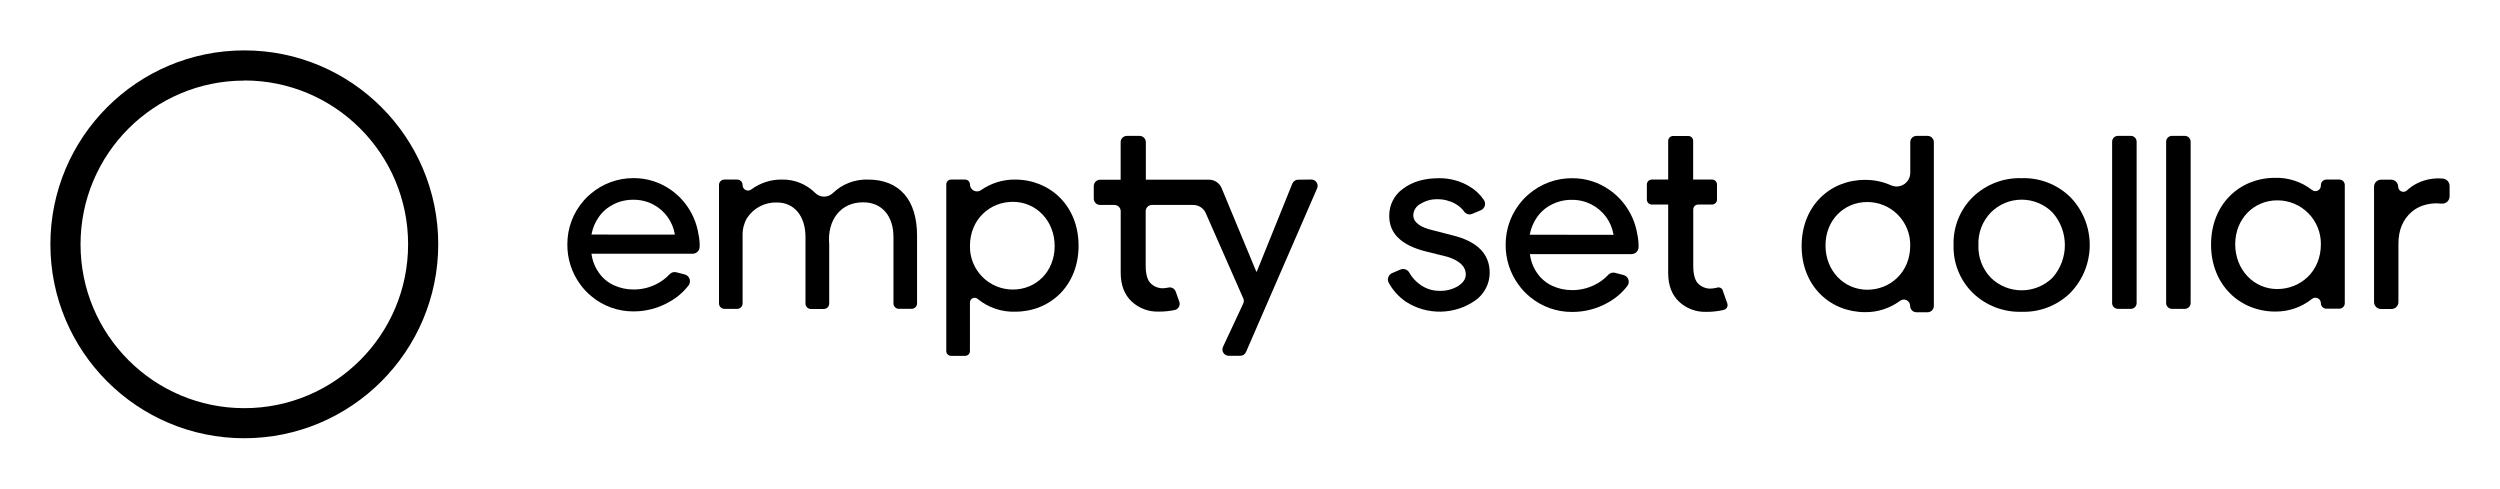
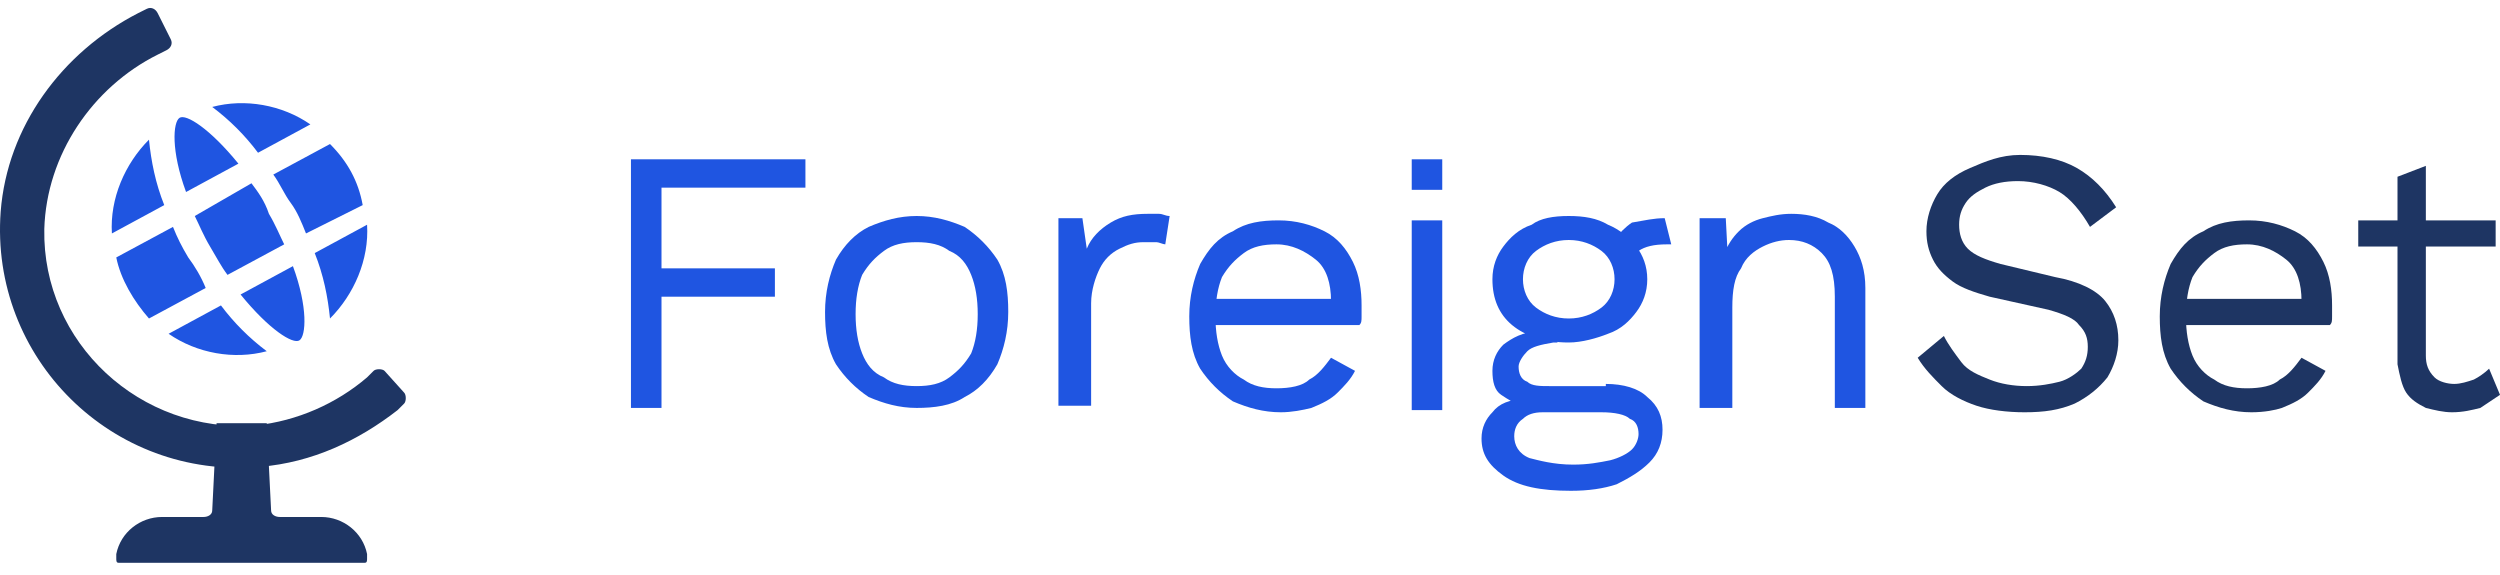
- <svg xmlns="http://www.w3.org/2000/svg" id="Layer_1" data-name="Layer 1" viewBox="0 0 793.74 155.14" version="1.1" width="793.74" height="155.14">
-   <defs id="defs132" />
-   <path d="m 77.57,139.14 a 61.57,61.57 0 1 1 61.57,-61.57 61.64,61.64 0 0 1 -61.57,61.57 z m 0,-113.55 a 52,52 0 1 0 52,52 52,52 0 0 0 -52,-52.04 z" id="path99" />
-   <path d="m 620.25,77.78 a 20.5,20.5 0 0 1 6.09,-15.21 21.36,21.36 0 0 1 15.53,-6 21.07,21.07 0 0 1 15.44,6 21.83,21.83 0 0 1 0,30.42 21.06,21.06 0 0 1 -15.44,6 21.35,21.35 0 0 1 -15.53,-6 20.5,20.5 0 0 1 -6.09,-15.21 z m 7.89,0 a 14.17,14.17 0 0 0 3.95,10.41 14,14 0 0 0 19.56,0 15.62,15.62 0 0 0 0,-20.74 13.81,13.81 0 0 0 -19.56,0 14.06,14.06 0 0 0 -3.95,10.33 z" id="path101" />
-   <path d="m 306.44,57.01 h -4.49 a 1.52,1.52 0 0 0 -1.51,1.51 v 52.95 a 1.52,1.52 0 0 0 1.51,1.51 h 4.49 a 1.52,1.52 0 0 0 1.51,-1.51 V 96.04 a 1.49,1.49 0 0 1 2.52,-1.08 17.91,17.91 0 0 0 11.88,4 c 11,0 20.09,-8.19 20.09,-20.95 0,-12.76 -9.14,-21 -20.18,-21 a 18.48,18.48 0 0 0 -10.76,3.34 2.24,2.24 0 0 1 -3.55,-1.83 v 0 a 1.52,1.52 0 0 0 -1.51,-1.51 z m 15.13,34.92 A 13.61,13.61 0 0 1 307.95,78.14 c 0,-8.63 6.46,-14.06 13.62,-14.06 7.42,0 13.28,6 13.28,14.06 0,8.06 -5.86,13.79 -13.28,13.79 z" id="path103" />
-   <rect x="670.59" y="43.14" width="7.78" height="54.92" rx="1.84" id="rect105" />
-   <rect x="687.74" y="43.14" width="7.78" height="54.92" rx="1.84" id="rect107" />
-   <path d="m 608.5,99.14 h 3.49 a 2,2 0 0 0 2,-2 v -52 a 2,2 0 0 0 -2,-2 h -3.49 a 2,2 0 0 0 -2,2 v 9.7 a 4.34,4.34 0 0 1 -6.09,4 19.81,19.81 0 0 0 -8.31,-1.73 c -11,0 -20.09,8.19 -20.09,21 0,12.81 9.14,21 20.18,21 a 18.36,18.36 0 0 0 11,-3.55 2,2 0 0 1 3.27,1.55 v 0 a 2,2 0 0 0 2.04,2.03 z m -15.63,-35 a 13.61,13.61 0 0 1 13.62,13.79 c 0,8.63 -6.46,14.06 -13.62,14.06 -7.42,0 -13.28,-6 -13.28,-14.06 0,-8.06 5.86,-13.79 13.28,-13.79 z" id="path109" />
-   <path d="m 472.97,86.6 a 10.8,10.8 0 0 1 -4.55,8.78 19.77,19.77 0 0 1 -22,0.45 17.42,17.42 0 0 1 -5.54,-6.12 2.2,2.2 0 0 1 1.11,-3 l 2.66,-1.13 a 2.23,2.23 0 0 1 2.81,1 11.71,11.71 0 0 0 3.39,3.76 10.32,10.32 0 0 0 6.13,2 10.79,10.79 0 0 0 6,-1.54 q 2.4,-1.55 2.4,-3.66 c 0,-2.55 -2,-4.41 -5.85,-5.61 l -6.83,-1.7 Q 441.08,76.91 441.08,68.61 a 10.35,10.35 0 0 1 4.43,-8.73 q 4.43,-3.3 11.34,-3.3 a 18.44,18.44 0 0 1 9.55,2.52 14.31,14.31 0 0 1 4.73,4.39 2.22,2.22 0 0 1 -1,3.28 l -2.71,1.13 a 2.1,2.1 0 0 1 -2.52,-0.68 8.66,8.66 0 0 0 -2.9,-2.55 11.59,11.59 0 0 0 -5.73,-1.42 9.64,9.64 0 0 0 -5.24,1.46 4.22,4.22 0 0 0 -2.32,3.58 c 0,2.27 2.14,3.9 6.42,4.87 l 6,1.55 q 11.83,2.88 11.84,11.89 z" id="path111" />
-   <path d="m 201.18,98.87 a 20.65,20.65 0 0 1 -13.4,-4.8 19.87,19.87 0 0 1 -3.6,-3.84 21.13,21.13 0 0 1 -4.05,-12.57 20.88,20.88 0 0 1 5.33,-14.11 17.87,17.87 0 0 1 2.06,-2 20.87,20.87 0 0 1 13.66,-5 20.37,20.37 0 0 1 11.94,3.82 20.16,20.16 0 0 1 4.05,3.77 21.28,21.28 0 0 1 4.6,10.28 15.85,15.85 0 0 1 0.36,4 2.21,2.21 0 0 1 -2.2,2.14 h -32.14 a 13.39,13.39 0 0 0 2.33,6 11.74,11.74 0 0 0 4.76,4 14.72,14.72 0 0 0 6.3,1.35 15.81,15.81 0 0 0 6.89,-1.54 14.76,14.76 0 0 0 4.56,-3.33 2.14,2.14 0 0 1 2.11,-0.59 l 2.67,0.69 a 2.21,2.21 0 0 1 1.23,3.44 19.57,19.57 0 0 1 -6.16,5.28 22.63,22.63 0 0 1 -11.3,3.01 z m 13.09,-24.38 a 13.14,13.14 0 0 0 -6.93,-9.6 13.31,13.31 0 0 0 -6.23,-1.47 13.71,13.71 0 0 0 -6.35,1.47 12.48,12.48 0 0 0 -4.64,4 14,14 0 0 0 -2.33,5.58 z" id="path113" />
-   <path d="m 499.18,99.04 a 20.73,20.73 0 0 1 -13.46,-4.81 19.72,19.72 0 0 1 -3.61,-3.86 21.21,21.21 0 0 1 -4.07,-12.62 21,21 0 0 1 5.35,-14.17 17.17,17.17 0 0 1 2.07,-2 20.92,20.92 0 0 1 13.72,-5 20.34,20.34 0 0 1 12,3.84 20.07,20.07 0 0 1 4.07,3.79 21.49,21.49 0 0 1 4.62,10.32 16.54,16.54 0 0 1 0.36,4 2.23,2.23 0 0 1 -2.21,2.15 h -32.28 a 13.44,13.44 0 0 0 2.33,6.07 11.94,11.94 0 0 0 4.77,4 14.94,14.94 0 0 0 6.34,1.36 15.84,15.84 0 0 0 6.91,-1.56 14.56,14.56 0 0 0 4.57,-3.34 2.17,2.17 0 0 1 2.12,-0.59 l 2.69,0.7 a 2.21,2.21 0 0 1 1.22,3.45 19.67,19.67 0 0 1 -6.17,5.3 22.73,22.73 0 0 1 -11.34,2.97 z M 512.3,74.56 a 13.17,13.17 0 0 0 -7,-9.63 13.25,13.25 0 0 0 -6.25,-1.48 13.65,13.65 0 0 0 -6.37,1.48 12.5,12.5 0 0 0 -4.66,4 13.83,13.83 0 0 0 -2.33,5.59 z" id="path115" />
-   <path d="m 755.9,57.05 h 3.28 a 2.23,2.23 0 0 1 2.23,2.23 v 0 a 1.65,1.65 0 0 0 2.83,1.13 13.46,13.46 0 0 1 3.33,-2.27 15.24,15.24 0 0 1 8,-1.44 2.35,2.35 0 0 1 2.17,2.34 v 3.28 a 2.33,2.33 0 0 1 -2.57,2.33 13.42,13.42 0 0 0 -6.13,0.68 10.8,10.8 0 0 0 -3.35,1.94 q -4.2,3.65 -4.2,10.1 V 95.9 a 2.21,2.21 0 0 1 -2.21,2.21 h -3.32 A 2.21,2.21 0 0 1 753.75,95.9 V 59.28 a 2.23,2.23 0 0 1 2.15,-2.23 z" id="path117" />
-   <path d="m 275.57,57.01 a 15.38,15.38 0 0 0 -11.11,4.26 4,4 0 0 1 -5.71,-0.08 14.45,14.45 0 0 0 -10.46,-4.18 15.89,15.89 0 0 0 -9.69,3.1 1.73,1.73 0 0 1 -2.83,-1.33 v -0.07 a 1.71,1.71 0 0 0 -1.71,-1.7 h -4.07 a 1.7,1.7 0 0 0 -1.71,1.7 v 37.64 a 1.71,1.71 0 0 0 1.71,1.71 h 4.07 a 1.72,1.72 0 0 0 1.71,-1.71 V 74.67 a 10.39,10.39 0 0 1 1.37,-5.38 10.88,10.88 0 0 1 9.6,-5 c 5.34,0 9,4.21 9,11 v 21.1 a 1.71,1.71 0 0 0 1.7,1.71 h 4.13 a 1.71,1.71 0 0 0 1.7,-1.71 V 77.58 c -0.69,-7.75 3.7,-13.43 10.85,-13.34 5.85,0 9.55,4.3 9.55,11 v 21.1 a 1.71,1.71 0 0 0 1.7,1.71 h 4.08 a 1.72,1.72 0 0 0 1.71,-1.71 V 74.82 c 0.01,-11.27 -5.5,-17.81 -15.59,-17.81 z" id="path119" />
-   <path d="m 736.87,58.95 a 1.74,1.74 0 0 1 -2.85,1.34 18.25,18.25 0 0 0 -11.71,-3.83 c -11.16,0 -20.31,8.28 -20.31,21.19 0,12.91 9.24,21.27 20.4,21.27 a 18.34,18.34 0 0 0 11.62,-4 1.74,1.74 0 0 1 2.85,1.34 v 0 a 1.75,1.75 0 0 0 1.75,1.75 h 4.09 a 1.75,1.75 0 0 0 1.75,-1.75 v -37.5 a 1.75,1.75 0 0 0 -1.75,-1.75 h -4.09 a 1.75,1.75 0 0 0 -1.75,1.75 z m -13.86,32.82 c -7.41,0 -13.34,-6.1 -13.34,-14.21 0,-8.11 5.93,-13.95 13.34,-13.95 a 13.78,13.78 0 0 1 13.86,13.95 c 0,8.72 -6.54,14.21 -13.86,14.21 z" id="path121" />
-   <path d="m 547.03,92.39 -0.64,-0.35 z" id="path123" />
-   <path d="m 547.03,92.39 a 1.44,1.44 0 0 0 -1.92,-1.05 l -0.31,0.07 a 8.14,8.14 0 0 1 -1.85,0.22 5.36,5.36 0 0 1 -3.71,-1.51 q -1.63,-1.51 -1.64,-5.74 V 66.51 a 1.57,1.57 0 0 1 1.57,-1.57 h 4.4 a 1.57,1.57 0 0 0 1.57,-1.57 v -4.79 a 1.57,1.57 0 0 0 -1.57,-1.57 h -6 V 44.74 a 1.56,1.56 0 0 0 -1.56,-1.57 h -4.8 a 1.57,1.57 0 0 0 -1.57,1.57 v 12.27 h -5.2 a 1.57,1.57 0 0 0 -1.57,1.57 v 4.79 a 1.57,1.57 0 0 0 1.57,1.57 h 5.2 v 22 c 0.06,3.79 1.22,6.76 3.49,8.88 a 12,12 0 0 0 8.58,3.19 23.53,23.53 0 0 0 5.6,-0.62 1.59,1.59 0 0 0 1.1,-2.06 l -1.41,-4" id="path125" />
-   <path d="m 412.15,57.05 a 2,2 0 0 0 -1.84,1.24 l -11.28,27.94 h -0.17 l -11,-26.51 a 4.34,4.34 0 0 0 -4,-2.67 H 363.8 V 45.14 a 2,2 0 0 0 -2,-2 h -4 a 2,2 0 0 0 -2,2 v 11.93 h -6.53 a 2,2 0 0 0 -2,2 v 4 a 2,2 0 0 0 2,2 h 4.55 a 2,2 0 0 1 2,2 v 19.79 q 0.09,5.68 3.49,8.88 a 12,12 0 0 0 8.58,3.19 23.45,23.45 0 0 0 5.15,-0.52 2,2 0 0 0 1.39,-2.59 l -1.15,-3.25 a 2,2 0 0 0 -2.33,-1.27 v 0 a 8.14,8.14 0 0 1 -1.85,0.22 5.36,5.36 0 0 1 -3.71,-1.51 q -1.64,-1.51 -1.64,-5.74 v -17.2 a 2,2 0 0 1 2,-2 h 13.07 a 4.35,4.35 0 0 1 4,2.59 l 11.91,27.07 a 2,2 0 0 1 0,1.63 l -6.44,13.78 a 2,2 0 0 0 1.8,2.82 h 3.69 a 2,2 0 0 0 1.82,-1.19 l 22.59,-52 A 2,2 0 0 0 416.37,57 Z" id="path127" />
+ <svg xmlns="http://www.w3.org/2000/svg" width="100" height="23" viewBox="0 0 100 23" fill="none">
+   <path d="M32.217 7.506H26.46V10.734H30.996V11.868H26.46V16.317H25.238V6.372H32.217V7.506Z" fill="#1F55E1" />
+   <path d="M36.666 8.64C37.364 8.64 37.975 8.815 38.586 9.076C39.109 9.425 39.545 9.861 39.894 10.385C40.243 10.995 40.33 11.693 40.33 12.478C40.33 13.264 40.156 13.961 39.894 14.572C39.545 15.183 39.109 15.619 38.586 15.881C38.062 16.23 37.364 16.317 36.666 16.317C35.968 16.317 35.358 16.142 34.747 15.881C34.224 15.532 33.788 15.096 33.439 14.572C33.09 13.961 33.002 13.264 33.002 12.478C33.002 11.693 33.177 10.995 33.439 10.385C33.788 9.774 34.224 9.338 34.747 9.076C35.358 8.815 35.968 8.64 36.666 8.64ZM36.666 9.687C36.143 9.687 35.707 9.774 35.358 10.036C35.009 10.297 34.747 10.559 34.486 10.995C34.311 11.432 34.224 11.955 34.224 12.566C34.224 13.176 34.311 13.7 34.486 14.136C34.66 14.572 34.922 14.921 35.358 15.095C35.707 15.357 36.143 15.444 36.666 15.444C37.19 15.444 37.626 15.357 37.975 15.095C38.324 14.834 38.586 14.572 38.847 14.136C39.022 13.7 39.109 13.176 39.109 12.566C39.109 11.955 39.022 11.432 38.847 10.995C38.673 10.559 38.411 10.21 37.975 10.036C37.626 9.774 37.19 9.687 36.666 9.687Z" fill="#1F55E1" />
+   <path d="M42.337 16.317V8.727H43.296L43.471 9.949C43.645 9.512 43.994 9.164 44.43 8.902C44.867 8.64 45.303 8.553 45.913 8.553C46.001 8.553 46.175 8.553 46.35 8.553C46.524 8.553 46.611 8.64 46.786 8.64L46.611 9.774C46.524 9.774 46.35 9.687 46.262 9.687C46.088 9.687 45.913 9.687 45.739 9.687C45.39 9.687 45.128 9.774 44.779 9.949C44.43 10.123 44.169 10.385 43.994 10.734C43.82 11.083 43.645 11.606 43.645 12.13V16.23H42.337V16.317Z" fill="#1F55E1" />
+   <path d="M51.235 16.491C50.537 16.491 49.926 16.317 49.316 16.055C48.792 15.706 48.356 15.27 48.007 14.747C47.658 14.136 47.571 13.438 47.571 12.653C47.571 11.868 47.745 11.17 48.007 10.559C48.356 9.949 48.705 9.512 49.316 9.251C49.839 8.902 50.45 8.815 51.148 8.815C51.846 8.815 52.456 8.989 52.98 9.251C53.503 9.512 53.852 9.949 54.114 10.472C54.375 10.995 54.463 11.606 54.463 12.217C54.463 12.391 54.463 12.566 54.463 12.653C54.463 12.827 54.463 12.915 54.375 13.002H48.269V11.955H53.852L53.241 12.042C53.241 11.344 53.067 10.734 52.631 10.385C52.194 10.036 51.671 9.774 51.06 9.774C50.537 9.774 50.101 9.861 49.752 10.123C49.403 10.385 49.141 10.646 48.879 11.083C48.705 11.519 48.618 12.042 48.618 12.653C48.618 13.264 48.705 13.787 48.879 14.223C49.054 14.659 49.403 15.008 49.752 15.183C50.101 15.444 50.537 15.532 51.06 15.532C51.584 15.532 52.107 15.444 52.369 15.183C52.718 15.008 52.98 14.659 53.241 14.31L54.201 14.834C54.026 15.183 53.765 15.444 53.503 15.706C53.241 15.968 52.892 16.142 52.456 16.317C52.107 16.404 51.671 16.491 51.235 16.491Z" fill="#1F55E1" />
+   <path d="M57.69 8.815H56.469V16.404H57.69V8.815Z" fill="#1F55E1" />
+   <path d="M57.69 6.372H56.469V7.593H57.69V6.372Z" fill="#1F55E1" />
+   <path d="M64.233 15.357C64.931 15.357 65.542 15.532 65.891 15.881C66.327 16.23 66.501 16.666 66.501 17.189C66.501 17.713 66.327 18.149 65.978 18.498C65.629 18.847 65.193 19.108 64.669 19.37C64.146 19.545 63.535 19.632 62.837 19.632C61.616 19.632 60.744 19.457 60.133 19.021C59.522 18.585 59.261 18.149 59.261 17.538C59.261 17.102 59.435 16.753 59.697 16.491C59.959 16.142 60.395 15.968 61.005 15.968L60.918 16.23C60.569 16.142 60.307 15.968 60.046 15.793C59.784 15.619 59.697 15.27 59.697 14.834C59.697 14.398 59.871 14.049 60.133 13.787C60.482 13.525 60.918 13.264 61.529 13.264L62.314 13.7H62.139C61.616 13.787 61.267 13.874 61.093 14.049C60.918 14.223 60.744 14.485 60.744 14.659C60.744 14.921 60.831 15.183 61.093 15.27C61.267 15.444 61.616 15.444 61.965 15.444H64.233V15.357ZM62.75 8.64C63.361 8.64 63.884 8.727 64.32 8.989C64.757 9.163 65.193 9.512 65.454 9.861C65.716 10.21 65.891 10.646 65.891 11.17C65.891 11.693 65.716 12.13 65.454 12.478C65.193 12.827 64.844 13.176 64.32 13.351C63.884 13.525 63.273 13.7 62.75 13.7C61.79 13.7 61.005 13.438 60.482 13.002C59.959 12.566 59.697 11.955 59.697 11.17C59.697 10.646 59.871 10.21 60.133 9.861C60.395 9.512 60.744 9.163 61.267 8.989C61.616 8.727 62.139 8.64 62.75 8.64ZM62.925 18.585C63.535 18.585 63.971 18.498 64.407 18.411C64.757 18.323 65.105 18.149 65.28 17.974C65.454 17.8 65.542 17.538 65.542 17.364C65.542 17.102 65.454 16.84 65.193 16.753C65.018 16.579 64.582 16.491 64.059 16.491H61.703C61.354 16.491 61.093 16.579 60.918 16.753C60.656 16.927 60.569 17.189 60.569 17.451C60.569 17.8 60.744 18.149 61.18 18.323C61.529 18.41 62.139 18.585 62.925 18.585ZM62.75 9.6C62.227 9.6 61.79 9.774 61.441 10.036C61.093 10.297 60.918 10.734 60.918 11.17C60.918 11.606 61.093 12.042 61.441 12.304C61.79 12.566 62.227 12.74 62.75 12.74C63.273 12.74 63.71 12.566 64.059 12.304C64.407 12.042 64.582 11.606 64.582 11.17C64.582 10.734 64.407 10.297 64.059 10.036C63.71 9.774 63.273 9.6 62.75 9.6ZM66.588 8.727L66.85 9.774C66.85 9.774 66.85 9.774 66.763 9.774C66.763 9.774 66.763 9.774 66.676 9.774C66.152 9.774 65.803 9.861 65.542 10.036C65.28 10.21 65.105 10.559 65.105 10.995L64.582 10.472C64.582 10.123 64.407 9.861 64.582 9.6C64.757 9.338 65.018 9.076 65.28 8.902C65.803 8.815 66.152 8.727 66.588 8.727C66.501 8.727 66.501 8.727 66.588 8.727C66.501 8.727 66.588 8.727 66.588 8.727Z" fill="#1F55E1" />
+   <path d="M67.984 16.317V8.727H69.031L69.118 10.385L68.944 10.21C69.118 9.774 69.293 9.512 69.555 9.251C69.816 8.989 70.165 8.815 70.514 8.727C70.863 8.64 71.212 8.553 71.648 8.553C72.172 8.553 72.695 8.64 73.131 8.902C73.567 9.076 73.916 9.425 74.178 9.861C74.44 10.298 74.614 10.821 74.614 11.519V16.317H73.393V11.868C73.393 10.995 73.218 10.472 72.87 10.123C72.52 9.774 72.084 9.6 71.561 9.6C71.212 9.6 70.863 9.687 70.514 9.861C70.165 10.036 69.816 10.298 69.642 10.734C69.38 11.083 69.293 11.606 69.293 12.304V16.317H67.984Z" fill="#1F55E1" />
+   <path d="M80.808 6.197C81.68 6.197 82.466 6.372 83.076 6.721C83.687 7.07 84.21 7.593 84.646 8.291L83.6 9.076C83.251 8.466 82.814 7.942 82.378 7.68C81.942 7.419 81.331 7.244 80.721 7.244C80.197 7.244 79.761 7.332 79.412 7.506C79.063 7.68 78.802 7.855 78.627 8.117C78.453 8.378 78.365 8.64 78.365 8.989C78.365 9.338 78.453 9.687 78.714 9.949C78.976 10.21 79.412 10.385 80.023 10.559L82.204 11.083C83.163 11.257 83.861 11.606 84.21 12.042C84.559 12.479 84.734 13.002 84.734 13.613C84.734 14.136 84.559 14.659 84.297 15.095C83.948 15.532 83.512 15.881 82.989 16.142C82.378 16.404 81.768 16.491 80.983 16.491C80.285 16.491 79.587 16.404 79.063 16.23C78.54 16.055 78.016 15.793 77.668 15.444C77.319 15.096 76.97 14.747 76.708 14.31L77.755 13.438C77.929 13.787 78.191 14.136 78.453 14.485C78.714 14.834 79.15 15.008 79.587 15.183C80.023 15.357 80.546 15.444 81.07 15.444C81.593 15.444 82.029 15.357 82.378 15.27C82.727 15.183 83.076 14.921 83.251 14.747C83.425 14.485 83.512 14.223 83.512 13.874C83.512 13.525 83.425 13.264 83.163 13.002C82.989 12.74 82.553 12.566 81.942 12.391L79.587 11.868C78.976 11.693 78.453 11.519 78.104 11.257C77.755 10.995 77.493 10.734 77.319 10.385C77.144 10.036 77.057 9.687 77.057 9.251C77.057 8.727 77.231 8.204 77.493 7.768C77.755 7.332 78.191 6.983 78.802 6.721C79.412 6.459 80.023 6.197 80.808 6.197Z" fill="#1E3563" />
+   <path d="M90.055 16.491C89.357 16.491 88.746 16.317 88.136 16.055C87.612 15.706 87.176 15.27 86.827 14.747C86.478 14.136 86.391 13.438 86.391 12.653C86.391 11.868 86.566 11.17 86.827 10.559C87.176 9.949 87.525 9.512 88.136 9.251C88.659 8.902 89.27 8.815 89.968 8.815C90.666 8.815 91.276 8.989 91.8 9.251C92.323 9.512 92.672 9.949 92.934 10.472C93.195 10.995 93.283 11.606 93.283 12.217C93.283 12.391 93.283 12.566 93.283 12.653C93.283 12.827 93.283 12.915 93.195 13.002H87.089V11.955H92.672L92.061 12.042C92.061 11.344 91.887 10.734 91.451 10.385C91.015 10.036 90.491 9.774 89.881 9.774C89.357 9.774 88.921 9.861 88.572 10.123C88.223 10.385 87.961 10.646 87.7 11.083C87.525 11.519 87.438 12.042 87.438 12.653C87.438 13.264 87.525 13.787 87.7 14.223C87.874 14.659 88.223 15.008 88.572 15.183C88.921 15.444 89.357 15.532 89.881 15.532C90.404 15.532 90.927 15.444 91.189 15.183C91.538 15.008 91.8 14.659 92.061 14.31L93.021 14.834C92.847 15.183 92.585 15.444 92.323 15.706C92.061 15.968 91.713 16.142 91.276 16.317C91.015 16.404 90.578 16.491 90.055 16.491Z" fill="#1E3563" />
+   <path d="M99.826 8.815V9.861H94.33V8.815H99.826ZM97.034 6.634V14.223C97.034 14.572 97.121 14.834 97.383 15.096C97.557 15.27 97.906 15.357 98.168 15.357C98.43 15.357 98.691 15.27 98.953 15.183C99.128 15.096 99.389 14.921 99.564 14.747L100 15.793C99.738 15.968 99.477 16.142 99.215 16.317C98.866 16.404 98.517 16.491 98.081 16.491C97.732 16.491 97.383 16.404 97.034 16.317C96.685 16.142 96.423 15.968 96.249 15.706C96.074 15.444 95.987 15.008 95.9 14.572V7.07L97.034 6.634Z" fill="#1E3563" />
+   <path d="M14.683 22.162C14.508 21.289 13.723 20.679 12.851 20.679H11.193C11.019 20.679 10.844 20.591 10.844 20.417L10.67 16.927H8.663L8.489 20.417C8.489 20.591 8.315 20.679 8.14 20.679H6.483C5.61 20.679 4.825 21.289 4.651 22.162V22.336C4.651 22.423 4.651 22.511 4.738 22.511H14.596C14.683 22.511 14.683 22.423 14.683 22.336V22.162Z" fill="#1E3563" />
+   <path d="M10.408 18.672C4.476 19.196 -0.409 14.31 0.027 8.466C0.289 5.063 2.47 2.097 5.523 0.527L5.872 0.353C6.046 0.265 6.221 0.353 6.308 0.527L6.832 1.574C6.919 1.748 6.832 1.923 6.657 2.01L6.308 2.185C3.691 3.493 1.859 6.197 1.772 9.163C1.685 13.7 5.61 17.364 10.234 17.015C11.891 16.84 13.461 16.142 14.683 15.095L14.944 14.834C15.032 14.747 15.293 14.747 15.381 14.834L16.166 15.706C16.253 15.793 16.253 16.055 16.166 16.142L15.904 16.404C14.334 17.625 12.502 18.498 10.408 18.672Z" fill="#1E3563" />
+   <path d="M12.24 9.338C12.066 8.902 11.891 8.466 11.63 8.117C11.368 7.768 11.193 7.331 10.932 6.982L13.2 5.761C13.898 6.459 14.334 7.244 14.508 8.204L12.24 9.338ZM9.536 6.546C8.402 5.151 7.442 4.54 7.18 4.714C6.919 4.889 6.832 6.023 7.442 7.68L9.536 6.546ZM9.623 11.78C10.757 13.176 11.717 13.787 11.979 13.613C12.24 13.438 12.327 12.304 11.717 10.646L9.623 11.78ZM10.059 7.331L7.791 8.64C7.966 8.989 8.14 9.425 8.402 9.861C8.664 10.297 8.838 10.646 9.1 10.995L11.368 9.774C11.193 9.425 11.019 8.989 10.757 8.553C10.583 8.029 10.321 7.68 10.059 7.331ZM7.529 10.297C7.268 9.861 7.093 9.512 6.919 9.076L4.651 10.297C4.825 11.17 5.349 12.042 5.959 12.74L8.227 11.519C8.053 11.083 7.791 10.646 7.529 10.297ZM8.838 12.217L6.744 13.351C7.878 14.136 9.361 14.398 10.67 14.049C9.972 13.525 9.361 12.915 8.838 12.217ZM12.589 10.123C12.938 10.995 13.113 11.868 13.2 12.74C14.159 11.78 14.77 10.385 14.683 8.989L12.589 10.123ZM10.321 6.11L12.415 4.976C11.281 4.191 9.798 3.929 8.489 4.278C9.187 4.802 9.798 5.412 10.321 6.11ZM6.57 8.204C6.221 7.331 6.046 6.459 5.959 5.587C5 6.546 4.389 7.942 4.476 9.338L6.57 8.204Z" fill="#1F55E1" />
</svg>
